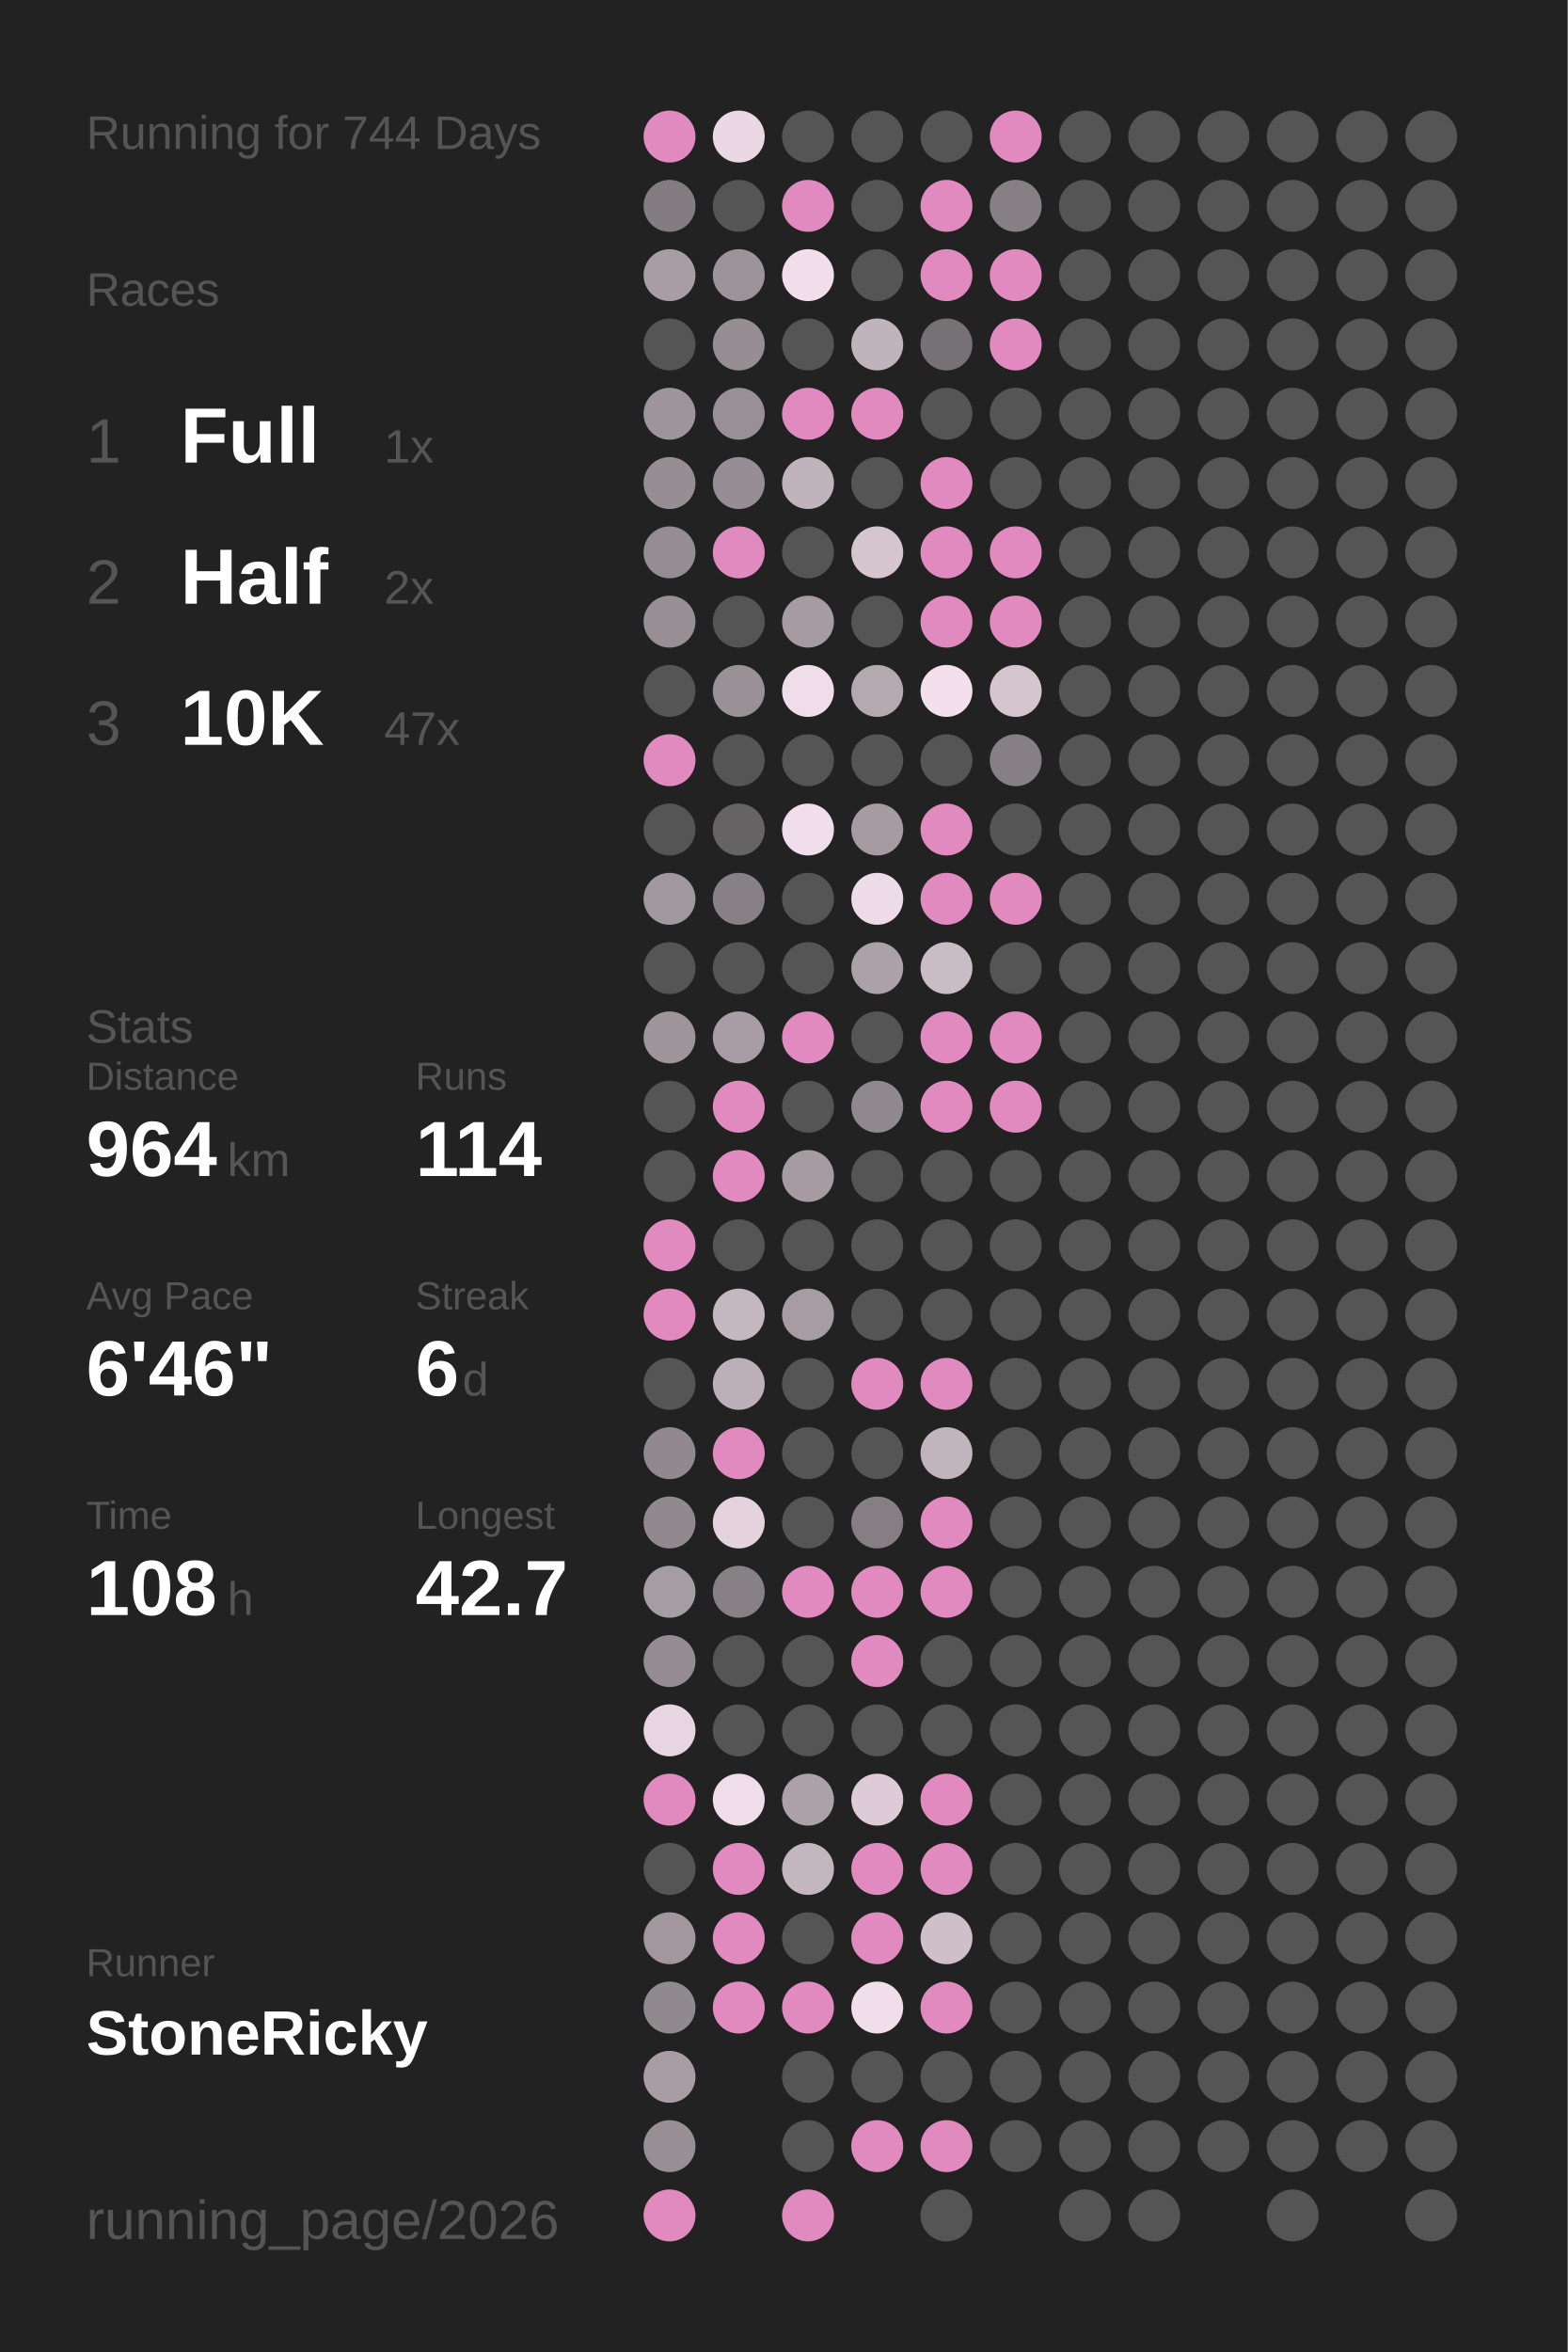
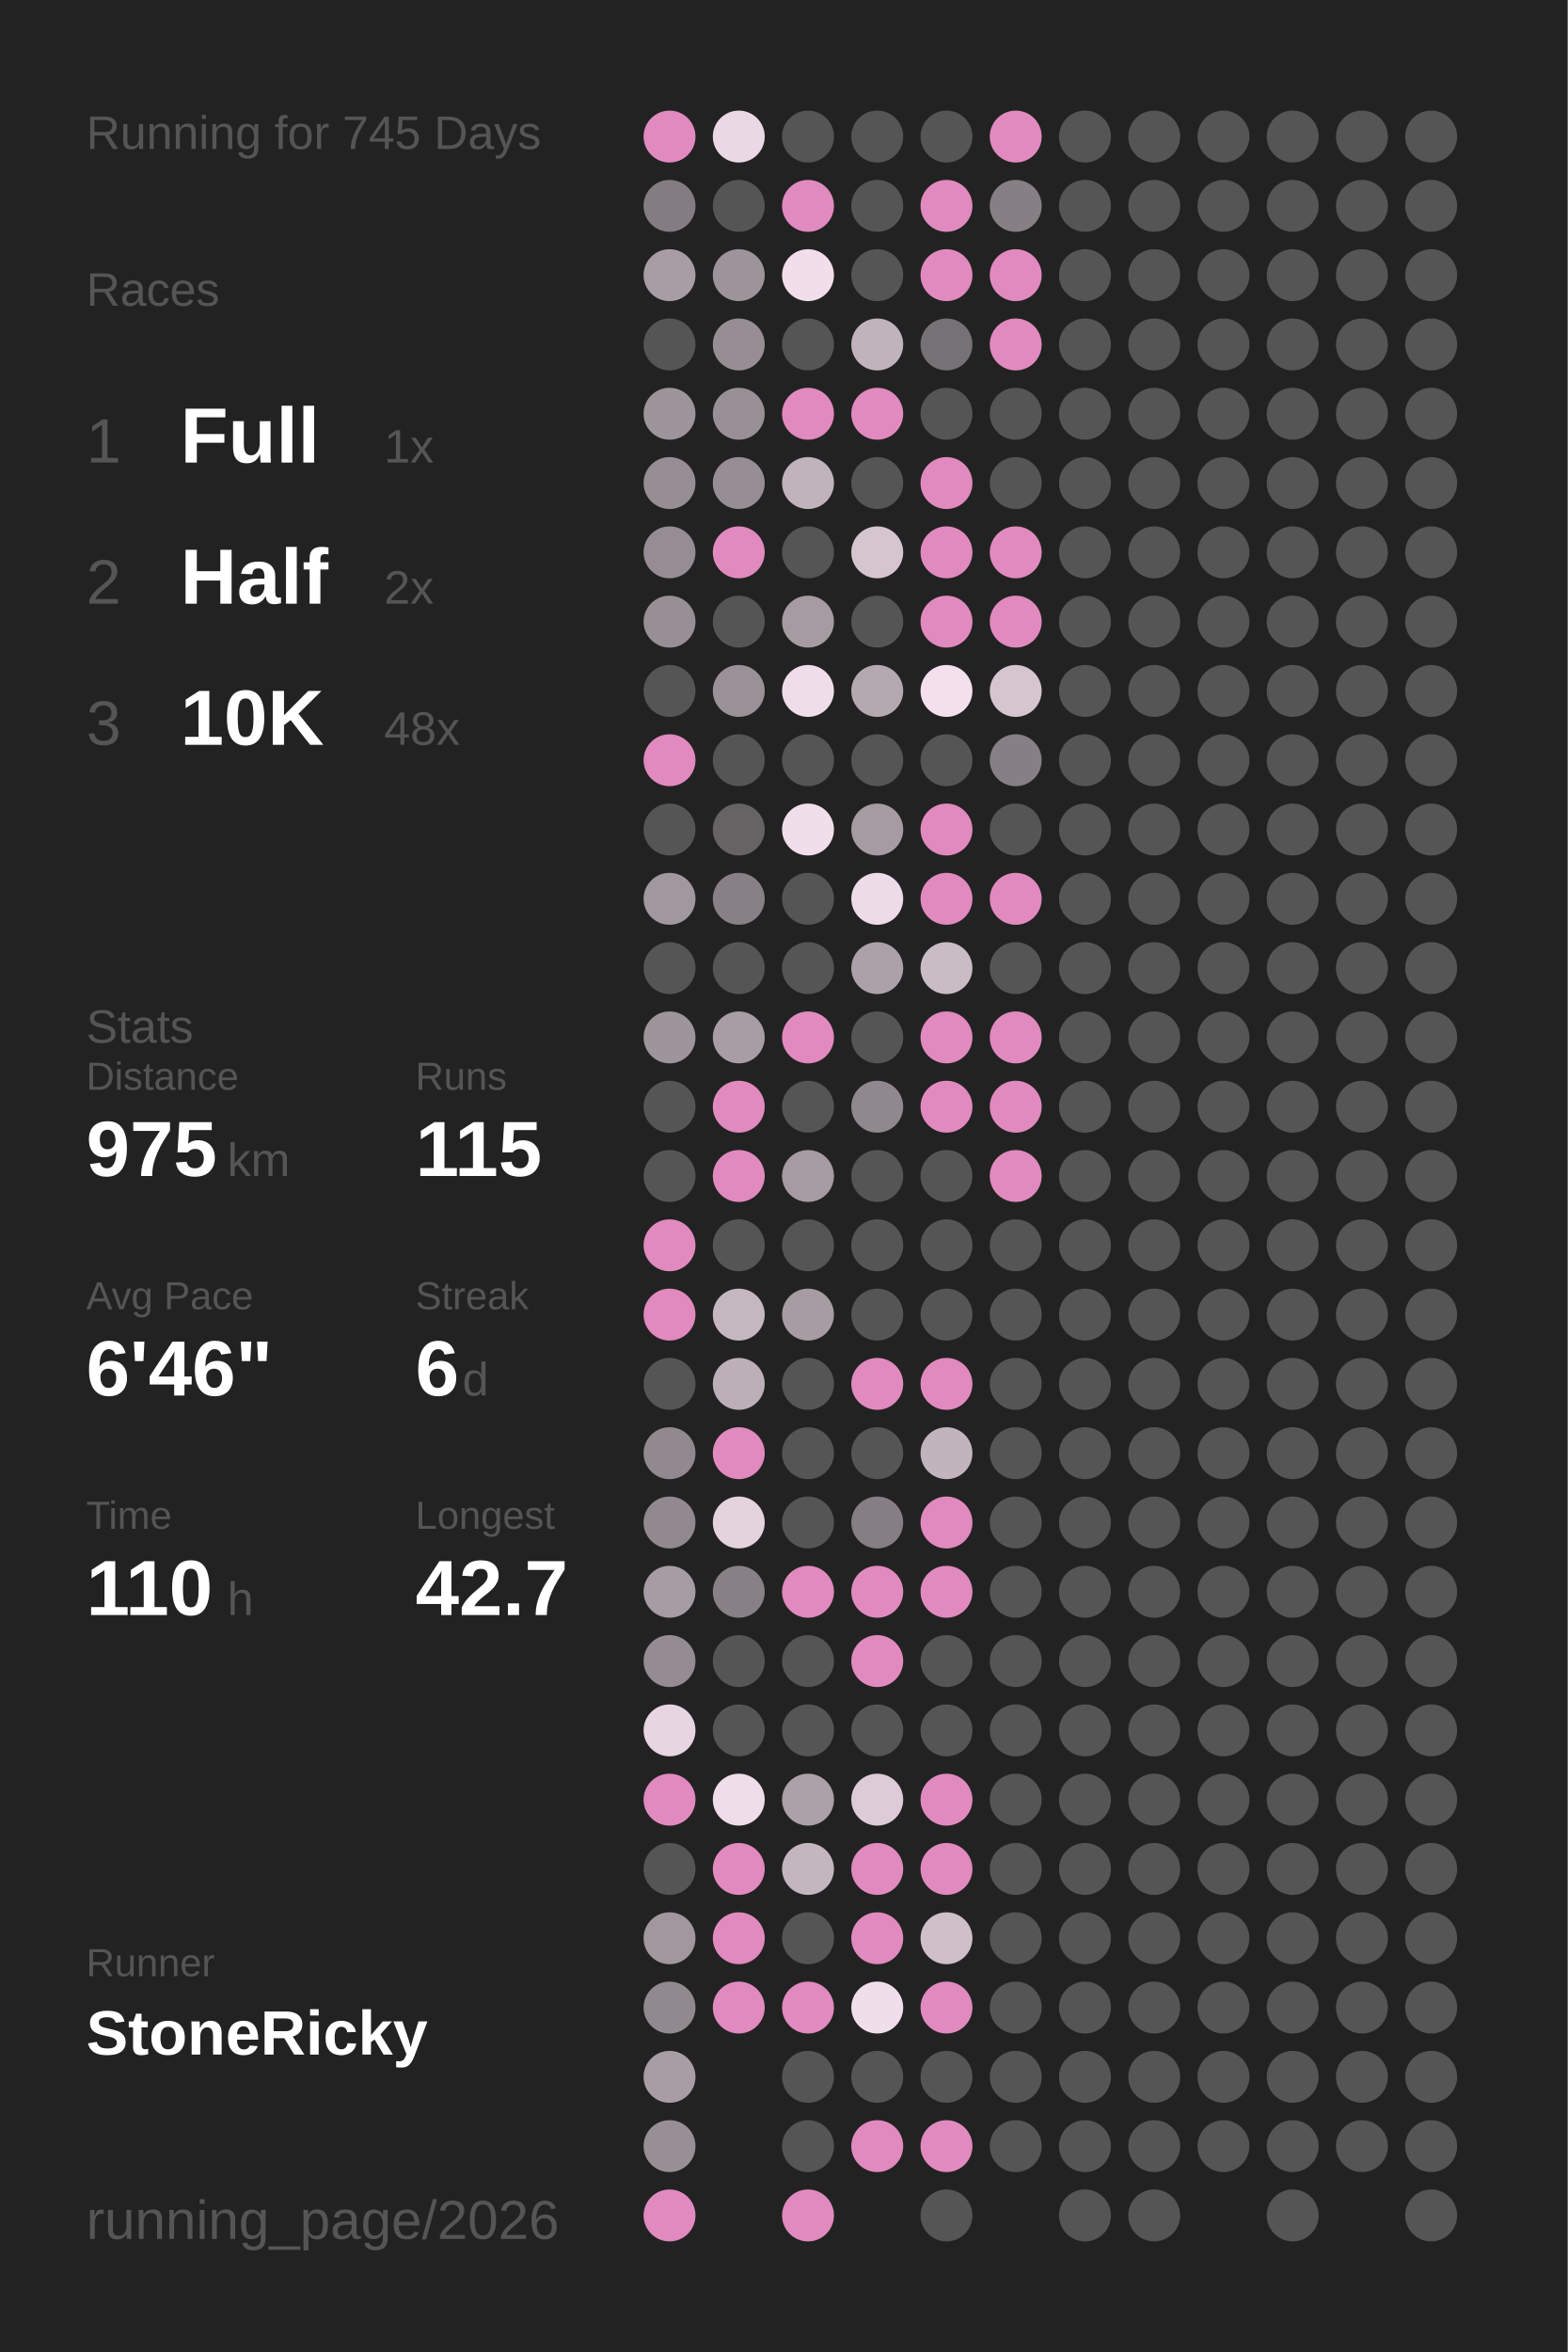
<svg xmlns="http://www.w3.org/2000/svg" baseProfile="full" height="300mm" version="1.1" viewBox="0,0,200,300" width="200mm">
  <defs />
  <rect fill="#222222" height="300" width="200" x="0" y="0" />
-   <text fill="#555555" style="font-size:6px; font-family:Arial;" x="11" y="19">Running for 744 Days</text>
+   <text fill="#555555" style="font-size:6px; font-family:Arial;" x="11" y="19">Running for 745 Days</text>
  <text fill="#555555" style="font-size:6px; font-family:Arial;" x="11" y="39">Races</text>
  <text fill="#555555" style="font-size:8px; font-family:Arial;" x="11" y="59">1</text>
  <text fill="#FFFFFF" style="font-size:10px; font-family:Arial; font-weight:bold;" x="23" y="59">Full</text>
  <text fill="#555555" style="font-size:6px; font-family:Arial;" x="49" y="59">1x</text>
  <text fill="#555555" style="font-size:8px; font-family:Arial;" x="11" y="77">2</text>
  <text fill="#FFFFFF" style="font-size:10px; font-family:Arial; font-weight:bold;" x="23" y="77">Half</text>
  <text fill="#555555" style="font-size:6px; font-family:Arial;" x="49" y="77">2x</text>
  <text fill="#555555" style="font-size:8px; font-family:Arial;" x="11" y="95">3</text>
  <text fill="#FFFFFF" style="font-size:10px; font-family:Arial; font-weight:bold;" x="23" y="95">10K</text>
-   <text fill="#555555" style="font-size:6px; font-family:Arial;" x="49" y="95">47x</text>
+   <text fill="#555555" style="font-size:6px; font-family:Arial;" x="49" y="95">48x</text>
  <text fill="#555555" style="font-size:6px; font-family:Arial;" x="11" y="133">Stats</text>
  <text fill="#555555" style="font-size:5px; font-family:Arial;" x="11" y="139">Distance</text>
-   <text fill="#FFFFFF" style="font-size:10px; font-family:Arial; font-weight:bold;" x="11" y="150">964</text>
+   <text fill="#FFFFFF" style="font-size:10px; font-family:Arial; font-weight:bold;" x="11" y="150">975</text>
  <text fill="#555555" style="font-size:6px; font-family:Arial;" x="29" y="150">km</text>
  <text fill="#555555" style="font-size:5px; font-family:Arial;" x="53" y="139">Runs</text>
-   <text fill="#FFFFFF" style="font-size:10px; font-family:Arial; font-weight:bold;" x="53" y="150">114</text>
+   <text fill="#FFFFFF" style="font-size:10px; font-family:Arial; font-weight:bold;" x="53" y="150">115</text>
  <text fill="#555555" style="font-size:5px; font-family:Arial;" x="11" y="167">Avg Pace</text>
  <text fill="#FFFFFF" style="font-size:10px; font-family:Arial; font-weight:bold;" x="11" y="178">6'46"</text>
  <text fill="#555555" style="font-size:5px; font-family:Arial;" x="53" y="167">Streak</text>
  <text fill="#FFFFFF" style="font-size:10px; font-family:Arial; font-weight:bold;" x="53" y="178">6</text>
  <text fill="#555555" style="font-size:6px; font-family:Arial;" x="59" y="178">d</text>
  <text fill="#555555" style="font-size:5px; font-family:Arial;" x="11" y="195">Time</text>
-   <text fill="#FFFFFF" style="font-size:10px; font-family:Arial; font-weight:bold;" x="11" y="206">108</text>
+   <text fill="#FFFFFF" style="font-size:10px; font-family:Arial; font-weight:bold;" x="11" y="206">110</text>
  <text fill="#555555" style="font-size:6px; font-family:Arial;" x="29" y="206">h</text>
  <text fill="#555555" style="font-size:5px; font-family:Arial;" x="53" y="195">Longest</text>
  <text fill="#FFFFFF" style="font-size:10px; font-family:Arial; font-weight:bold;" x="53" y="206">42.7</text>
  <text fill="#555555" style="font-size:5px; font-family:Arial;" x="11" y="252.065">Runner</text>
  <text fill="#FFFFFF" style="font-size:8px; font-family:Arial; font-weight:bold;" x="11" y="262.065">StoneRicky</text>
  <text fill="#555555" style="font-size:7px; font-family:Arial;" x="11" y="285.581">running_page/2026</text>
  <circle cx="85.417" cy="17.419" fill="#E18ABF" r="3.312" />
  <circle cx="85.417" cy="26.258" fill="#837d81" r="3.312" />
  <circle cx="85.417" cy="35.097" fill="#a89da4" r="3.312" />
  <circle cx="85.417" cy="43.935" fill="#555555" r="3.312" />
  <circle cx="85.417" cy="52.774" fill="#9e959b" r="3.312" />
  <circle cx="85.417" cy="61.613" fill="#968e93" r="3.312" />
  <circle cx="85.417" cy="70.452" fill="#958d93" r="3.312" />
  <circle cx="85.417" cy="79.29" fill="#978f94" r="3.312" />
  <circle cx="85.417" cy="88.129" fill="#555555" r="3.312" />
  <circle cx="85.417" cy="96.968" fill="#E18ABF" r="3.312" />
  <circle cx="85.417" cy="105.806" fill="#555555" r="3.312" />
  <circle cx="85.417" cy="114.645" fill="#a1979e" r="3.312" />
  <circle cx="85.417" cy="123.484" fill="#555555" r="3.312" />
  <circle cx="85.417" cy="132.323" fill="#9e959b" r="3.312" />
  <circle cx="85.417" cy="141.161" fill="#555555" r="3.312" />
  <circle cx="85.417" cy="150" fill="#555555" r="3.312" />
  <circle cx="85.417" cy="158.839" fill="#E18ABF" r="3.312" />
  <circle cx="85.417" cy="167.677" fill="#E18ABF" r="3.312" />
  <circle cx="85.417" cy="176.516" fill="#555555" r="3.312" />
  <circle cx="85.417" cy="185.355" fill="#91898e" r="3.312" />
  <circle cx="85.417" cy="194.194" fill="#91898e" r="3.312" />
  <circle cx="85.417" cy="203.032" fill="#a69ca3" r="3.312" />
  <circle cx="85.417" cy="211.871" fill="#948c92" r="3.312" />
  <circle cx="85.417" cy="220.71" fill="#e7d5e1" r="3.312" />
  <circle cx="85.417" cy="229.548" fill="#E18ABF" r="3.312" />
  <circle cx="85.417" cy="238.387" fill="#555555" r="3.312" />
  <circle cx="85.417" cy="247.226" fill="#a1979d" r="3.312" />
  <circle cx="85.417" cy="256.065" fill="#90898e" r="3.312" />
  <circle cx="85.417" cy="264.903" fill="#a89da4" r="3.312" />
  <circle cx="85.417" cy="273.742" fill="#988f95" r="3.312" />
  <circle cx="85.417" cy="282.581" fill="#E18ABF" r="3.312" />
  <circle cx="94.25" cy="17.419" fill="#ebd8e5" r="3.312" />
  <circle cx="94.25" cy="26.258" fill="#555555" r="3.312" />
  <circle cx="94.25" cy="35.097" fill="#9d949a" r="3.312" />
  <circle cx="94.25" cy="43.935" fill="#978e94" r="3.312" />
  <circle cx="94.25" cy="52.774" fill="#999096" r="3.312" />
  <circle cx="94.25" cy="61.613" fill="#968e94" r="3.312" />
  <circle cx="94.25" cy="70.452" fill="#E18ABF" r="3.312" />
  <circle cx="94.25" cy="79.29" fill="#555555" r="3.312" />
  <circle cx="94.25" cy="88.129" fill="#9a9197" r="3.312" />
  <circle cx="94.25" cy="96.968" fill="#555555" r="3.312" />
  <circle cx="94.25" cy="105.806" fill="#656364" r="3.312" />
  <circle cx="94.25" cy="114.645" fill="#878085" r="3.312" />
  <circle cx="94.25" cy="123.484" fill="#555555" r="3.312" />
  <circle cx="94.25" cy="132.323" fill="#a89da4" r="3.312" />
  <circle cx="94.25" cy="141.161" fill="#E18ABF" r="3.312" />
  <circle cx="94.25" cy="150" fill="#E18ABF" r="3.312" />
  <circle cx="94.25" cy="158.839" fill="#555555" r="3.312" />
  <circle cx="94.25" cy="167.677" fill="#c5b7c0" r="3.312" />
  <circle cx="94.25" cy="176.516" fill="#bcafb8" r="3.312" />
  <circle cx="94.25" cy="185.355" fill="#E18ABF" r="3.312" />
  <circle cx="94.25" cy="194.194" fill="#e4d2dd" r="3.312" />
  <circle cx="94.25" cy="203.032" fill="#878085" r="3.312" />
  <circle cx="94.25" cy="211.871" fill="#555555" r="3.312" />
  <circle cx="94.25" cy="220.71" fill="#555555" r="3.312" />
  <circle cx="94.25" cy="229.548" fill="#f0ddea" r="3.312" />
  <circle cx="94.25" cy="238.387" fill="#E18ABF" r="3.312" />
  <circle cx="94.25" cy="247.226" fill="#E18ABF" r="3.312" />
  <circle cx="94.25" cy="256.065" fill="#E18ABF" r="3.312" />
  <circle cx="103.083" cy="17.419" fill="#555555" r="3.312" />
  <circle cx="103.083" cy="26.258" fill="#E18ABF" r="3.312" />
  <circle cx="103.083" cy="35.097" fill="#f1deea" r="3.312" />
  <circle cx="103.083" cy="43.935" fill="#555555" r="3.312" />
  <circle cx="103.083" cy="52.774" fill="#E18ABF" r="3.312" />
  <circle cx="103.083" cy="61.613" fill="#c1b3bc" r="3.312" />
  <circle cx="103.083" cy="70.452" fill="#555555" r="3.312" />
  <circle cx="103.083" cy="79.29" fill="#a59ba1" r="3.312" />
  <circle cx="103.083" cy="88.129" fill="#f0ddea" r="3.312" />
  <circle cx="103.083" cy="96.968" fill="#555555" r="3.312" />
  <circle cx="103.083" cy="105.806" fill="#f1deeb" r="3.312" />
  <circle cx="103.083" cy="114.645" fill="#555555" r="3.312" />
  <circle cx="103.083" cy="123.484" fill="#555555" r="3.312" />
  <circle cx="103.083" cy="132.323" fill="#E18ABF" r="3.312" />
  <circle cx="103.083" cy="141.161" fill="#555555" r="3.312" />
  <circle cx="103.083" cy="150" fill="#a59ba1" r="3.312" />
  <circle cx="103.083" cy="158.839" fill="#555555" r="3.312" />
  <circle cx="103.083" cy="167.677" fill="#a69ca2" r="3.312" />
  <circle cx="103.083" cy="176.516" fill="#555555" r="3.312" />
  <circle cx="103.083" cy="185.355" fill="#555555" r="3.312" />
  <circle cx="103.083" cy="194.194" fill="#555555" r="3.312" />
  <circle cx="103.083" cy="203.032" fill="#E18ABF" r="3.312" />
  <circle cx="103.083" cy="211.871" fill="#555555" r="3.312" />
  <circle cx="103.083" cy="220.71" fill="#555555" r="3.312" />
  <circle cx="103.083" cy="229.548" fill="#aca1a8" r="3.312" />
  <circle cx="103.083" cy="238.387" fill="#c4b6bf" r="3.312" />
  <circle cx="103.083" cy="247.226" fill="#555555" r="3.312" />
  <circle cx="103.083" cy="256.065" fill="#E18ABF" r="3.312" />
  <circle cx="103.083" cy="264.903" fill="#555555" r="3.312" />
  <circle cx="103.083" cy="273.742" fill="#555555" r="3.312" />
  <circle cx="103.083" cy="282.581" fill="#E18ABF" r="3.312" />
  <circle cx="111.917" cy="17.419" fill="#555555" r="3.312" />
  <circle cx="111.917" cy="26.258" fill="#555555" r="3.312" />
  <circle cx="111.917" cy="35.097" fill="#555555" r="3.312" />
  <circle cx="111.917" cy="43.935" fill="#c1b3bc" r="3.312" />
  <circle cx="111.917" cy="52.774" fill="#E18ABF" r="3.312" />
  <circle cx="111.917" cy="61.613" fill="#555555" r="3.312" />
  <circle cx="111.917" cy="70.452" fill="#d5c5cf" r="3.312" />
  <circle cx="111.917" cy="79.29" fill="#555555" r="3.312" />
  <circle cx="111.917" cy="88.129" fill="#b5a9b0" r="3.312" />
  <circle cx="111.917" cy="96.968" fill="#555555" r="3.312" />
  <circle cx="111.917" cy="105.806" fill="#a59ba1" r="3.312" />
  <circle cx="111.917" cy="114.645" fill="#eedbe8" r="3.312" />
  <circle cx="111.917" cy="123.484" fill="#aca1a8" r="3.312" />
  <circle cx="111.917" cy="132.323" fill="#555555" r="3.312" />
  <circle cx="111.917" cy="141.161" fill="#8f888d" r="3.312" />
  <circle cx="111.917" cy="150" fill="#555555" r="3.312" />
  <circle cx="111.917" cy="158.839" fill="#555555" r="3.312" />
  <circle cx="111.917" cy="167.677" fill="#555555" r="3.312" />
  <circle cx="111.917" cy="176.516" fill="#E18ABF" r="3.312" />
  <circle cx="111.917" cy="185.355" fill="#555555" r="3.312" />
  <circle cx="111.917" cy="194.194" fill="#857f83" r="3.312" />
  <circle cx="111.917" cy="203.032" fill="#E18ABF" r="3.312" />
  <circle cx="111.917" cy="211.871" fill="#E18ABF" r="3.312" />
  <circle cx="111.917" cy="220.71" fill="#555555" r="3.312" />
  <circle cx="111.917" cy="229.548" fill="#ddccd7" r="3.312" />
  <circle cx="111.917" cy="238.387" fill="#E18ABF" r="3.312" />
  <circle cx="111.917" cy="247.226" fill="#E18ABF" r="3.312" />
  <circle cx="111.917" cy="256.065" fill="#f1deeb" r="3.312" />
  <circle cx="111.917" cy="264.903" fill="#555555" r="3.312" />
  <circle cx="111.917" cy="273.742" fill="#E18ABF" r="3.312" />
  <circle cx="120.75" cy="17.419" fill="#555555" r="3.312" />
  <circle cx="120.75" cy="26.258" fill="#E18ABF" r="3.312" />
  <circle cx="120.75" cy="35.097" fill="#E18ABF" r="3.312" />
  <circle cx="120.75" cy="43.935" fill="#767174" r="3.312" />
  <circle cx="120.75" cy="52.774" fill="#555555" r="3.312" />
  <circle cx="120.75" cy="61.613" fill="#E18ABF" r="3.312" />
  <circle cx="120.75" cy="70.452" fill="#E18ABF" r="3.312" />
  <circle cx="120.75" cy="79.29" fill="#E18ABF" r="3.312" />
  <circle cx="120.75" cy="88.129" fill="#f4e0ed" r="3.312" />
  <circle cx="120.75" cy="96.968" fill="#555555" r="3.312" />
  <circle cx="120.75" cy="105.806" fill="#E18ABF" r="3.312" />
  <circle cx="120.75" cy="114.645" fill="#E18ABF" r="3.312" />
  <circle cx="120.75" cy="123.484" fill="#cabcc5" r="3.312" />
  <circle cx="120.75" cy="132.323" fill="#E18ABF" r="3.312" />
  <circle cx="120.75" cy="141.161" fill="#E18ABF" r="3.312" />
  <circle cx="120.75" cy="150" fill="#555555" r="3.312" />
  <circle cx="120.75" cy="158.839" fill="#555555" r="3.312" />
  <circle cx="120.75" cy="167.677" fill="#555555" r="3.312" />
  <circle cx="120.75" cy="176.516" fill="#E18ABF" r="3.312" />
  <circle cx="120.75" cy="185.355" fill="#c2b4bd" r="3.312" />
  <circle cx="120.75" cy="194.194" fill="#E18ABF" r="3.312" />
  <circle cx="120.75" cy="203.032" fill="#E18ABF" r="3.312" />
  <circle cx="120.75" cy="211.871" fill="#555555" r="3.312" />
  <circle cx="120.75" cy="220.71" fill="#555555" r="3.312" />
  <circle cx="120.75" cy="229.548" fill="#E18ABF" r="3.312" />
  <circle cx="120.75" cy="238.387" fill="#E18ABF" r="3.312" />
  <circle cx="120.75" cy="247.226" fill="#cfbfc9" r="3.312" />
  <circle cx="120.75" cy="256.065" fill="#E18ABF" r="3.312" />
  <circle cx="120.75" cy="264.903" fill="#555555" r="3.312" />
  <circle cx="120.75" cy="273.742" fill="#E18ABF" r="3.312" />
  <circle cx="120.75" cy="282.581" fill="#555555" r="3.312" />
  <circle cx="129.583" cy="17.419" fill="#E18ABF" r="3.312" />
  <circle cx="129.583" cy="26.258" fill="#868084" r="3.312" />
  <circle cx="129.583" cy="35.097" fill="#E18ABF" r="3.312" />
  <circle cx="129.583" cy="43.935" fill="#E18ABF" r="3.312" />
  <circle cx="129.583" cy="52.774" fill="#555555" r="3.312" />
  <circle cx="129.583" cy="61.613" fill="#555555" r="3.312" />
  <circle cx="129.583" cy="70.452" fill="#E18ABF" r="3.312" />
  <circle cx="129.583" cy="79.29" fill="#E18ABF" r="3.312" />
  <circle cx="129.583" cy="88.129" fill="#d5c5cf" r="3.312" />
  <circle cx="129.583" cy="96.968" fill="#868084" r="3.312" />
  <circle cx="129.583" cy="105.806" fill="#555555" r="3.312" />
  <circle cx="129.583" cy="114.645" fill="#E18ABF" r="3.312" />
  <circle cx="129.583" cy="123.484" fill="#555555" r="3.312" />
  <circle cx="129.583" cy="132.323" fill="#E18ABF" r="3.312" />
  <circle cx="129.583" cy="141.161" fill="#E18ABF" r="3.312" />
-   <circle cx="129.583" cy="150" fill="#555555" r="3.312" />
+   <circle cx="129.583" cy="150" fill="#E18ABF" r="3.312" />
  <circle cx="129.583" cy="158.839" fill="#555555" r="3.312" />
  <circle cx="129.583" cy="167.677" fill="#555555" r="3.312" />
  <circle cx="129.583" cy="176.516" fill="#555555" r="3.312" />
  <circle cx="129.583" cy="185.355" fill="#555555" r="3.312" />
  <circle cx="129.583" cy="194.194" fill="#555555" r="3.312" />
  <circle cx="129.583" cy="203.032" fill="#555555" r="3.312" />
  <circle cx="129.583" cy="211.871" fill="#555555" r="3.312" />
  <circle cx="129.583" cy="220.71" fill="#555555" r="3.312" />
  <circle cx="129.583" cy="229.548" fill="#555555" r="3.312" />
  <circle cx="129.583" cy="238.387" fill="#555555" r="3.312" />
  <circle cx="129.583" cy="247.226" fill="#555555" r="3.312" />
  <circle cx="129.583" cy="256.065" fill="#555555" r="3.312" />
  <circle cx="129.583" cy="264.903" fill="#555555" r="3.312" />
  <circle cx="129.583" cy="273.742" fill="#555555" r="3.312" />
  <circle cx="138.417" cy="17.419" fill="#555555" r="3.312" />
  <circle cx="138.417" cy="26.258" fill="#555555" r="3.312" />
  <circle cx="138.417" cy="35.097" fill="#555555" r="3.312" />
  <circle cx="138.417" cy="43.935" fill="#555555" r="3.312" />
  <circle cx="138.417" cy="52.774" fill="#555555" r="3.312" />
  <circle cx="138.417" cy="61.613" fill="#555555" r="3.312" />
  <circle cx="138.417" cy="70.452" fill="#555555" r="3.312" />
  <circle cx="138.417" cy="79.29" fill="#555555" r="3.312" />
  <circle cx="138.417" cy="88.129" fill="#555555" r="3.312" />
  <circle cx="138.417" cy="96.968" fill="#555555" r="3.312" />
  <circle cx="138.417" cy="105.806" fill="#555555" r="3.312" />
  <circle cx="138.417" cy="114.645" fill="#555555" r="3.312" />
  <circle cx="138.417" cy="123.484" fill="#555555" r="3.312" />
  <circle cx="138.417" cy="132.323" fill="#555555" r="3.312" />
  <circle cx="138.417" cy="141.161" fill="#555555" r="3.312" />
  <circle cx="138.417" cy="150" fill="#555555" r="3.312" />
  <circle cx="138.417" cy="158.839" fill="#555555" r="3.312" />
  <circle cx="138.417" cy="167.677" fill="#555555" r="3.312" />
  <circle cx="138.417" cy="176.516" fill="#555555" r="3.312" />
  <circle cx="138.417" cy="185.355" fill="#555555" r="3.312" />
  <circle cx="138.417" cy="194.194" fill="#555555" r="3.312" />
  <circle cx="138.417" cy="203.032" fill="#555555" r="3.312" />
  <circle cx="138.417" cy="211.871" fill="#555555" r="3.312" />
  <circle cx="138.417" cy="220.71" fill="#555555" r="3.312" />
  <circle cx="138.417" cy="229.548" fill="#555555" r="3.312" />
  <circle cx="138.417" cy="238.387" fill="#555555" r="3.312" />
  <circle cx="138.417" cy="247.226" fill="#555555" r="3.312" />
  <circle cx="138.417" cy="256.065" fill="#555555" r="3.312" />
  <circle cx="138.417" cy="264.903" fill="#555555" r="3.312" />
  <circle cx="138.417" cy="273.742" fill="#555555" r="3.312" />
  <circle cx="138.417" cy="282.581" fill="#555555" r="3.312" />
  <circle cx="147.25" cy="17.419" fill="#555555" r="3.312" />
  <circle cx="147.25" cy="26.258" fill="#555555" r="3.312" />
  <circle cx="147.25" cy="35.097" fill="#555555" r="3.312" />
  <circle cx="147.25" cy="43.935" fill="#555555" r="3.312" />
  <circle cx="147.25" cy="52.774" fill="#555555" r="3.312" />
  <circle cx="147.25" cy="61.613" fill="#555555" r="3.312" />
  <circle cx="147.25" cy="70.452" fill="#555555" r="3.312" />
  <circle cx="147.25" cy="79.29" fill="#555555" r="3.312" />
  <circle cx="147.25" cy="88.129" fill="#555555" r="3.312" />
  <circle cx="147.25" cy="96.968" fill="#555555" r="3.312" />
  <circle cx="147.25" cy="105.806" fill="#555555" r="3.312" />
  <circle cx="147.25" cy="114.645" fill="#555555" r="3.312" />
  <circle cx="147.25" cy="123.484" fill="#555555" r="3.312" />
  <circle cx="147.25" cy="132.323" fill="#555555" r="3.312" />
  <circle cx="147.25" cy="141.161" fill="#555555" r="3.312" />
  <circle cx="147.25" cy="150" fill="#555555" r="3.312" />
  <circle cx="147.25" cy="158.839" fill="#555555" r="3.312" />
  <circle cx="147.25" cy="167.677" fill="#555555" r="3.312" />
  <circle cx="147.25" cy="176.516" fill="#555555" r="3.312" />
  <circle cx="147.25" cy="185.355" fill="#555555" r="3.312" />
  <circle cx="147.25" cy="194.194" fill="#555555" r="3.312" />
  <circle cx="147.25" cy="203.032" fill="#555555" r="3.312" />
  <circle cx="147.25" cy="211.871" fill="#555555" r="3.312" />
  <circle cx="147.25" cy="220.71" fill="#555555" r="3.312" />
  <circle cx="147.25" cy="229.548" fill="#555555" r="3.312" />
  <circle cx="147.25" cy="238.387" fill="#555555" r="3.312" />
  <circle cx="147.25" cy="247.226" fill="#555555" r="3.312" />
  <circle cx="147.25" cy="256.065" fill="#555555" r="3.312" />
  <circle cx="147.25" cy="264.903" fill="#555555" r="3.312" />
  <circle cx="147.25" cy="273.742" fill="#555555" r="3.312" />
  <circle cx="147.25" cy="282.581" fill="#555555" r="3.312" />
  <circle cx="156.083" cy="17.419" fill="#555555" r="3.312" />
  <circle cx="156.083" cy="26.258" fill="#555555" r="3.312" />
  <circle cx="156.083" cy="35.097" fill="#555555" r="3.312" />
  <circle cx="156.083" cy="43.935" fill="#555555" r="3.312" />
  <circle cx="156.083" cy="52.774" fill="#555555" r="3.312" />
  <circle cx="156.083" cy="61.613" fill="#555555" r="3.312" />
  <circle cx="156.083" cy="70.452" fill="#555555" r="3.312" />
  <circle cx="156.083" cy="79.29" fill="#555555" r="3.312" />
  <circle cx="156.083" cy="88.129" fill="#555555" r="3.312" />
  <circle cx="156.083" cy="96.968" fill="#555555" r="3.312" />
  <circle cx="156.083" cy="105.806" fill="#555555" r="3.312" />
  <circle cx="156.083" cy="114.645" fill="#555555" r="3.312" />
  <circle cx="156.083" cy="123.484" fill="#555555" r="3.312" />
  <circle cx="156.083" cy="132.323" fill="#555555" r="3.312" />
  <circle cx="156.083" cy="141.161" fill="#555555" r="3.312" />
  <circle cx="156.083" cy="150" fill="#555555" r="3.312" />
  <circle cx="156.083" cy="158.839" fill="#555555" r="3.312" />
  <circle cx="156.083" cy="167.677" fill="#555555" r="3.312" />
  <circle cx="156.083" cy="176.516" fill="#555555" r="3.312" />
  <circle cx="156.083" cy="185.355" fill="#555555" r="3.312" />
  <circle cx="156.083" cy="194.194" fill="#555555" r="3.312" />
  <circle cx="156.083" cy="203.032" fill="#555555" r="3.312" />
  <circle cx="156.083" cy="211.871" fill="#555555" r="3.312" />
  <circle cx="156.083" cy="220.71" fill="#555555" r="3.312" />
  <circle cx="156.083" cy="229.548" fill="#555555" r="3.312" />
  <circle cx="156.083" cy="238.387" fill="#555555" r="3.312" />
  <circle cx="156.083" cy="247.226" fill="#555555" r="3.312" />
  <circle cx="156.083" cy="256.065" fill="#555555" r="3.312" />
  <circle cx="156.083" cy="264.903" fill="#555555" r="3.312" />
  <circle cx="156.083" cy="273.742" fill="#555555" r="3.312" />
  <circle cx="164.917" cy="17.419" fill="#555555" r="3.312" />
  <circle cx="164.917" cy="26.258" fill="#555555" r="3.312" />
  <circle cx="164.917" cy="35.097" fill="#555555" r="3.312" />
  <circle cx="164.917" cy="43.935" fill="#555555" r="3.312" />
  <circle cx="164.917" cy="52.774" fill="#555555" r="3.312" />
  <circle cx="164.917" cy="61.613" fill="#555555" r="3.312" />
  <circle cx="164.917" cy="70.452" fill="#555555" r="3.312" />
  <circle cx="164.917" cy="79.29" fill="#555555" r="3.312" />
  <circle cx="164.917" cy="88.129" fill="#555555" r="3.312" />
  <circle cx="164.917" cy="96.968" fill="#555555" r="3.312" />
  <circle cx="164.917" cy="105.806" fill="#555555" r="3.312" />
  <circle cx="164.917" cy="114.645" fill="#555555" r="3.312" />
  <circle cx="164.917" cy="123.484" fill="#555555" r="3.312" />
  <circle cx="164.917" cy="132.323" fill="#555555" r="3.312" />
  <circle cx="164.917" cy="141.161" fill="#555555" r="3.312" />
  <circle cx="164.917" cy="150" fill="#555555" r="3.312" />
  <circle cx="164.917" cy="158.839" fill="#555555" r="3.312" />
  <circle cx="164.917" cy="167.677" fill="#555555" r="3.312" />
  <circle cx="164.917" cy="176.516" fill="#555555" r="3.312" />
  <circle cx="164.917" cy="185.355" fill="#555555" r="3.312" />
  <circle cx="164.917" cy="194.194" fill="#555555" r="3.312" />
  <circle cx="164.917" cy="203.032" fill="#555555" r="3.312" />
  <circle cx="164.917" cy="211.871" fill="#555555" r="3.312" />
  <circle cx="164.917" cy="220.71" fill="#555555" r="3.312" />
  <circle cx="164.917" cy="229.548" fill="#555555" r="3.312" />
  <circle cx="164.917" cy="238.387" fill="#555555" r="3.312" />
  <circle cx="164.917" cy="247.226" fill="#555555" r="3.312" />
  <circle cx="164.917" cy="256.065" fill="#555555" r="3.312" />
  <circle cx="164.917" cy="264.903" fill="#555555" r="3.312" />
  <circle cx="164.917" cy="273.742" fill="#555555" r="3.312" />
  <circle cx="164.917" cy="282.581" fill="#555555" r="3.312" />
  <circle cx="173.75" cy="17.419" fill="#555555" r="3.312" />
  <circle cx="173.75" cy="26.258" fill="#555555" r="3.312" />
  <circle cx="173.75" cy="35.097" fill="#555555" r="3.312" />
  <circle cx="173.75" cy="43.935" fill="#555555" r="3.312" />
  <circle cx="173.75" cy="52.774" fill="#555555" r="3.312" />
  <circle cx="173.75" cy="61.613" fill="#555555" r="3.312" />
  <circle cx="173.75" cy="70.452" fill="#555555" r="3.312" />
  <circle cx="173.75" cy="79.29" fill="#555555" r="3.312" />
  <circle cx="173.75" cy="88.129" fill="#555555" r="3.312" />
  <circle cx="173.75" cy="96.968" fill="#555555" r="3.312" />
  <circle cx="173.75" cy="105.806" fill="#555555" r="3.312" />
  <circle cx="173.75" cy="114.645" fill="#555555" r="3.312" />
  <circle cx="173.75" cy="123.484" fill="#555555" r="3.312" />
  <circle cx="173.75" cy="132.323" fill="#555555" r="3.312" />
  <circle cx="173.75" cy="141.161" fill="#555555" r="3.312" />
  <circle cx="173.75" cy="150" fill="#555555" r="3.312" />
  <circle cx="173.75" cy="158.839" fill="#555555" r="3.312" />
  <circle cx="173.75" cy="167.677" fill="#555555" r="3.312" />
  <circle cx="173.75" cy="176.516" fill="#555555" r="3.312" />
  <circle cx="173.75" cy="185.355" fill="#555555" r="3.312" />
  <circle cx="173.75" cy="194.194" fill="#555555" r="3.312" />
  <circle cx="173.75" cy="203.032" fill="#555555" r="3.312" />
  <circle cx="173.75" cy="211.871" fill="#555555" r="3.312" />
  <circle cx="173.75" cy="220.71" fill="#555555" r="3.312" />
  <circle cx="173.75" cy="229.548" fill="#555555" r="3.312" />
  <circle cx="173.75" cy="238.387" fill="#555555" r="3.312" />
  <circle cx="173.75" cy="247.226" fill="#555555" r="3.312" />
  <circle cx="173.75" cy="256.065" fill="#555555" r="3.312" />
  <circle cx="173.75" cy="264.903" fill="#555555" r="3.312" />
  <circle cx="173.75" cy="273.742" fill="#555555" r="3.312" />
  <circle cx="182.583" cy="17.419" fill="#555555" r="3.312" />
  <circle cx="182.583" cy="26.258" fill="#555555" r="3.312" />
  <circle cx="182.583" cy="35.097" fill="#555555" r="3.312" />
  <circle cx="182.583" cy="43.935" fill="#555555" r="3.312" />
  <circle cx="182.583" cy="52.774" fill="#555555" r="3.312" />
  <circle cx="182.583" cy="61.613" fill="#555555" r="3.312" />
  <circle cx="182.583" cy="70.452" fill="#555555" r="3.312" />
  <circle cx="182.583" cy="79.29" fill="#555555" r="3.312" />
  <circle cx="182.583" cy="88.129" fill="#555555" r="3.312" />
  <circle cx="182.583" cy="96.968" fill="#555555" r="3.312" />
  <circle cx="182.583" cy="105.806" fill="#555555" r="3.312" />
  <circle cx="182.583" cy="114.645" fill="#555555" r="3.312" />
  <circle cx="182.583" cy="123.484" fill="#555555" r="3.312" />
  <circle cx="182.583" cy="132.323" fill="#555555" r="3.312" />
  <circle cx="182.583" cy="141.161" fill="#555555" r="3.312" />
  <circle cx="182.583" cy="150" fill="#555555" r="3.312" />
  <circle cx="182.583" cy="158.839" fill="#555555" r="3.312" />
  <circle cx="182.583" cy="167.677" fill="#555555" r="3.312" />
  <circle cx="182.583" cy="176.516" fill="#555555" r="3.312" />
  <circle cx="182.583" cy="185.355" fill="#555555" r="3.312" />
  <circle cx="182.583" cy="194.194" fill="#555555" r="3.312" />
  <circle cx="182.583" cy="203.032" fill="#555555" r="3.312" />
  <circle cx="182.583" cy="211.871" fill="#555555" r="3.312" />
  <circle cx="182.583" cy="220.71" fill="#555555" r="3.312" />
  <circle cx="182.583" cy="229.548" fill="#555555" r="3.312" />
  <circle cx="182.583" cy="238.387" fill="#555555" r="3.312" />
  <circle cx="182.583" cy="247.226" fill="#555555" r="3.312" />
  <circle cx="182.583" cy="256.065" fill="#555555" r="3.312" />
  <circle cx="182.583" cy="264.903" fill="#555555" r="3.312" />
  <circle cx="182.583" cy="273.742" fill="#555555" r="3.312" />
  <circle cx="182.583" cy="282.581" fill="#555555" r="3.312" />
</svg>
